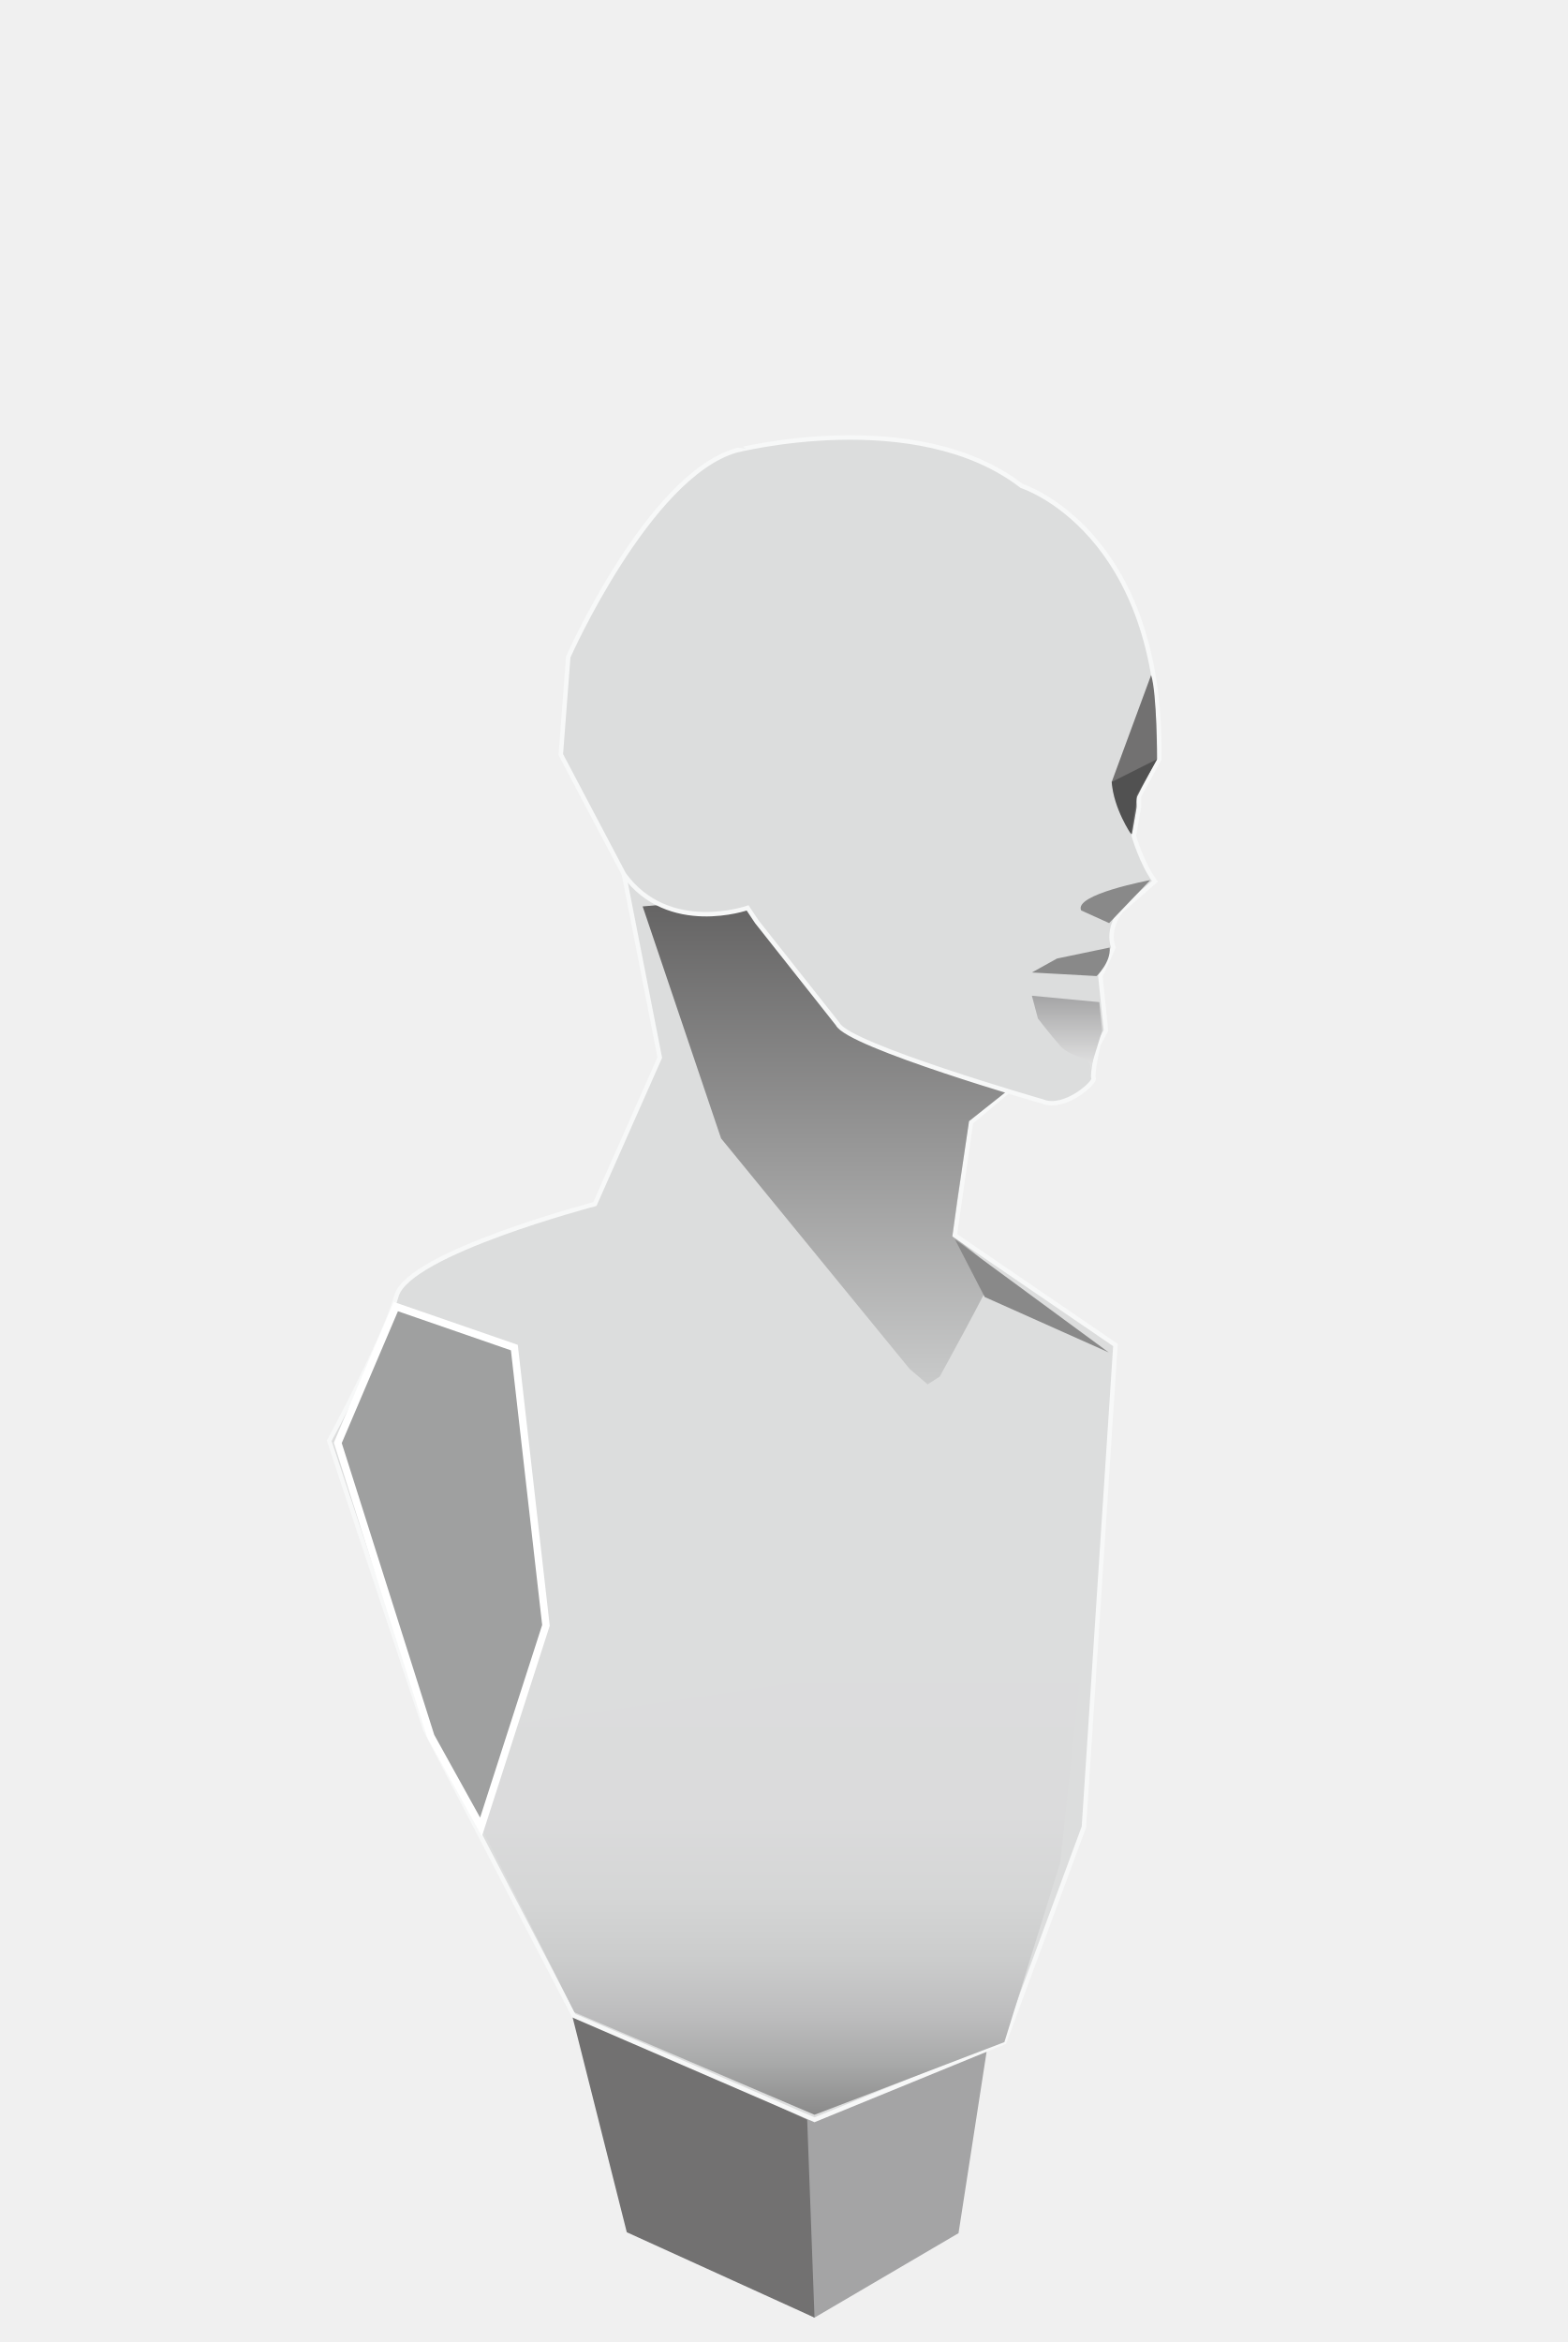
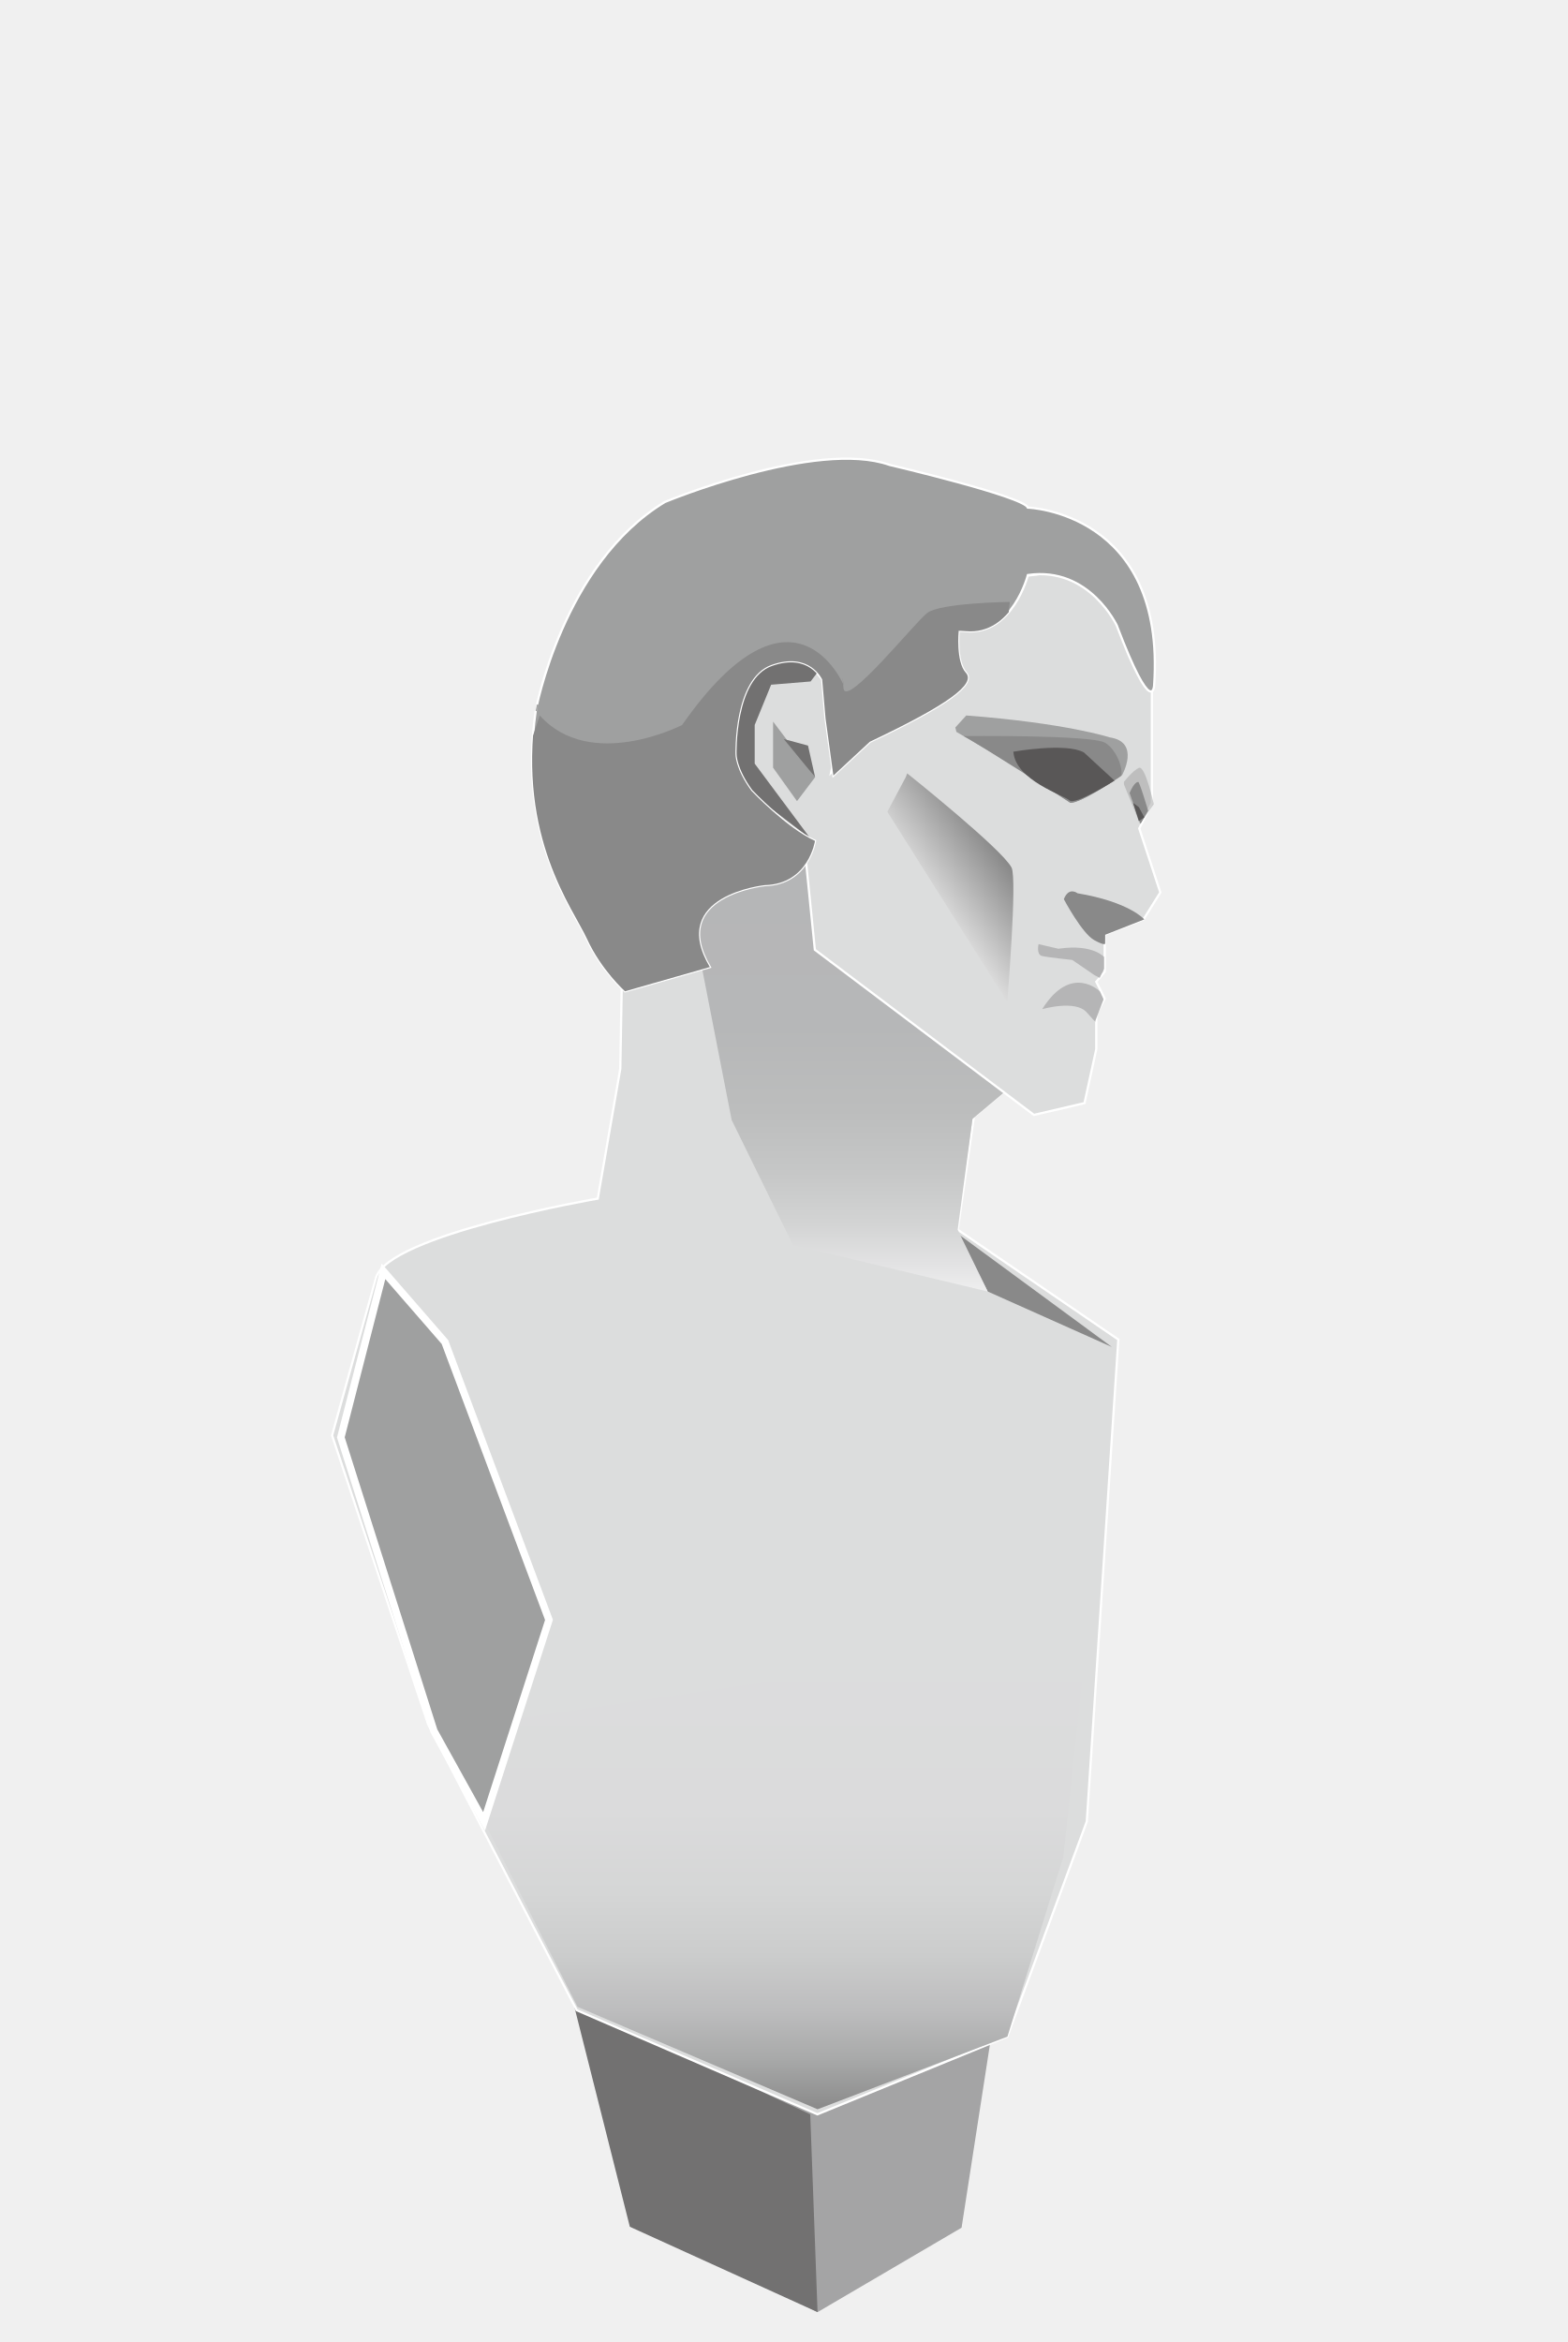
- <svg xmlns="http://www.w3.org/2000/svg" width="210.833" height="315" viewBox="0 0 210.833 315">
+ <svg xmlns="http://www.w3.org/2000/svg" xmlns:xlink="http://www.w3.org/1999/xlink" width="210.833" height="315" viewBox="0 0 210.833 315">
  <g>
-     <path fill="#A4A4A5" d="M128.939 300.363l-19.372 11.357-21.544-11.107.534-59 50.249-5.001z" />
-     <path fill="#727171" d="M108.582 285.113l.985 26.607-25.253-11.482-7.557-29.958z" />
-     <path fill="#DCDDDD" stroke="#F7F8F8" stroke-width=".6" stroke-miterlimit="10" d="M83.556 115.697l5.196 26.544-8.729 19.706s-25.058 6.569-26.694 12.354c-1.636 5.785-9.044 19.492-9.044 19.492l12.905 38.82 20 38.5 32.377 14 25.542-10.449 10.699-28.945 4.239-64.815-21.606-14.766 2.176-15.193 7.426-6.226" />
-     <linearGradient id="a" gradientUnits="userSpaceOnUse" x1="111.434" y1="186.197" x2="111.434" y2="120.53">
-       <stop offset="0" stop-color="#C9CACA" />
-       <stop offset="1" stop-color="#636262" />
+     <path fill="#A4A4A5" d="M129.349 299.626l-19.373 11.357-21.544-11.107.534-59 50.249-5.001z" />
+     <path fill="#727171" d="M108.991 284.376l.985 26.607-25.252-11.482-7.558-29.958z" />
+     <path fill="#DCDDDD" stroke="#fff" stroke-width=".3" stroke-miterlimit="10" d="M83.944 114.96l-.504 28.79-3.029 17.46s-28.191 4.856-29.827 10.641c-1.636 5.785-5.911 21.205-5.911 21.205l12.905 38.82 20 38.5 32.377 14 25.542-10.449 10.699-28.945 4.239-64.815-21.606-14.766 2.176-15.193 7.426-6.226" />
+     <linearGradient id="a" gradientUnits="userSpaceOnUse" x1="102.575" y1="283.699" x2="102.575" y2="219.925">
+       <stop offset="0" stop-color="#898989" />
+       <stop offset=".02" stop-color="#909090" />
+       <stop offset=".11" stop-color="#A9AAAA" />
+       <stop offset=".21" stop-color="#BDBDBE" />
+       <stop offset=".323" stop-color="#CBCCCC" />
+       <stop offset=".457" stop-color="#D5D6D6" />
+       <stop offset=".63" stop-color="#DBDBDC" />
+       <stop offset=".99" stop-color="#DCDDDD" />
    </linearGradient>
-     <path fill="url(#a)" d="M86.449 121.912l10.547 31.202 25.36 31 2.427 2.083 1.629-1.046s6.925-12.579 7.027-13.412c.217-1.777-5.337-5.424-5.337-5.424l.67-4.868 1.583-10.646 6.063-4.813-33.979-25.458-15.99 1.382z" />
-     <path fill="#DCDDDD" stroke="#F7F8F8" stroke-width=".6" stroke-miterlimit="10" d="M137.439 65.363s19 6 18.5 36.75l-2.75 5v1.5l-.667 3.833s1.083 3.75 2.833 6.083l-4.583 4s-1.917 2.333-1 4.917l-1.75 3.833.75 7.333-1 1.833s-.917 4-.667 4.583-3.907 4.3-6.823 3.134c0 0-26.218-7.551-27.593-10.426l-10.875-13.75-1.25-1.875s-10.625 3.75-16.625-4.5l-8.5-16.12 1-13.13s10.75-24.25 22.5-27.75c0 .002 24.25-6.248 38.5 4.752z" />
-     <linearGradient id="b" gradientUnits="userSpaceOnUse" x1="102.166" y1="284.436" x2="102.166" y2="220.662">
-       <stop offset="0" stop-color="#898989" />
-       <stop offset=".021" stop-color="#909090" />
-       <stop offset=".111" stop-color="#A9AAAA" />
-       <stop offset=".212" stop-color="#BDBDBE" />
-       <stop offset=".326" stop-color="#CBCCCC" />
-       <stop offset=".461" stop-color="#D5D6D6" />
-       <stop offset=".636" stop-color="#DBDBDC" />
-       <stop offset="1" stop-color="#DCDDDD" />
+     <path fill="url(#a)" d="M146.217 219.925l-87.284 12.789 18.749 37.204 32.294 13.781 25.542-9.771 7.522-24.199" />
+     <path fill="#898989" d="M132.87 173.71l16.691 7.458-20.691-15.208z" />
+     <path fill="#9FA0A0" stroke="#fff" stroke-miterlimit="10" d="M59.849 180.5l-8.266-9.508-5.734 22.341 12.511 39.465 6.756 12.185 8.733-27.108z" />
+     <path fill="#727171" stroke="#F7F8F8" stroke-width=".6" stroke-miterlimit="10" d="M95.099 269.543" />
+     <path fill="#C9CACA" stroke="#F7F8F8" stroke-width=".6" stroke-miterlimit="10" d="M87.442 244.983M109.976 284.376" />
+   </g>
+   <g>
+     <path fill="#515151" d="M189.071 305.189" />
+     <linearGradient id="b" gradientUnits="userSpaceOnUse" x1="114.085" y1="173.71" x2="114.085" y2="110.333">
+       <stop offset="0" stop-color="#EFEFEF" />
+       <stop offset=".049" stop-color="#E4E4E5" />
+       <stop offset=".142" stop-color="#D3D4D4" />
+       <stop offset=".251" stop-color="#C6C7C7" />
+       <stop offset=".383" stop-color="#BCBDBD" />
+       <stop offset=".562" stop-color="#B6B7B8" />
+       <stop offset="1" stop-color="#B5B5B6" />
    </linearGradient>
-     <path fill="url(#b)" d="M145.808 220.662l-87.285 12.789 18.75 37.204 32.294 13.781 25.542-9.771 7.521-24.199" />
-     <path fill="#727171" d="M154.845 90.798l-5.301 14.377s.793 3.773 2.727 7.012l.592-3.402c.097-.56-.084-1.229.092-1.609.521-1.123 2.688-5.063 2.688-5.063s0-8.875-.798-11.315z" />
-     <path fill="#898989" d="M154.731 118.374s-10.357 1.922-9.292 4.083l3.757 1.699 5.535-5.782zM149.265 127.447l-7.083 1.479-3.375 1.875 8.708.479s1.968-1.881 1.75-3.833z" />
-     <linearGradient id="c" gradientUnits="userSpaceOnUse" x1="143.535" y1="144.035" x2="143.535" y2="133.926">
-       <stop offset="0" stop-color="#E6E6E6" />
-       <stop offset="1" stop-color="#A4A4A5" />
+     <path fill="url(#b)" d="M94.303 129.552l4.119 21.09 8.241 16.801 26.207 6.267-4.042-8.308 1.983-14.897 4.772-4.005-26.187-30.015-16.809-6.152.333 19.649" />
+     <path fill="#DCDDDD" stroke="#fff" stroke-width=".3" stroke-miterlimit="10" d="M150.19 75.905l4.76 13.526v18.588l-1.701 3.4 2.834 8.615-2.266 3.626-5.214 2.04v4.988l-1.134 1.359 1.134 2.268-1.134 2.04v4.761l-1.587 7.253-6.8 1.587-29.47-22.215-1.36-13.602v-1.53s-9.011-3.571-9.634-12.186c-.624-8.614 0-.283 0-.283s-.624-11.447 8.897-11.674c0 0 .51-.169 3.457 3.288l.057 3.627 1.813 3.626-1.045 4.931 10.396-9.634 6.461-2.381v-7.141s7.253-2.72 8.727-7.253l12.809-1.624z" />
+     <path fill="#9FA0A0" d="M150.928 104.279s2.549-4.477-1.645-5.1c0 0-5.874-1.927-19.305-2.947l-1.47 1.616.147.594s10.201 5.837 15.301 9.521c.001 0 1.02.397 6.972-3.684z" />
+     <path opacity=".5" fill="#9FA0A0" d="M151.186 105.496l2.163 5.321 1.854-2.66s-1.159-5.286-2.009-4.882c-.85.403-2.008 1.885-2.008 1.885" />
+     <path fill="#898989" d="M143.106 120.94s2.437 4.609 4.1 5.516c1.663.908 1.455.378 1.455.378l.008-1.105 5.262-2.069s-1.983-2.342-8.983-3.514c0 .001-1.162-.943-1.842.794z" />
+     <path fill="#B5B5B6" d="M147.958 133.352s-3.854-3.854-7.764 2.38c0 0 4.478-1.303 5.988.435 1.512 1.738 1.156 1.146 1.156 1.146l1.102-2.875-.482-1.086zM139.706 126.988s-.34 1.389.454 1.587c.792.199 4.08.539 4.08.539l2.976 2.04.708.368.595-1.218v-1.586s-1.473-1.757-5.979-1.134c-4.505.624-.142.028-.142.028l-2.692-.624z" />
+     <path fill="#898989" d="M129.624 99.001s17.196-.181 19.018.895c1.822 1.078 2.589 4.181 2.066 4.533s-5.674 3.76-6.751 3.534c0 0-12.488-8.032-14.333-8.962z" />
+     <path fill="#595757" d="M136.315 101.103s7.085-1.259 9.495.104l4.116 3.791s-5.349 3.346-6.048 2.665c-.701-.681-7.283-2.676-7.563-6.56z" />
+     <path fill="#898989" d="M151.947 106.66l1.474 4.157 1.02-1.778s-1.247-4.25-1.359-3.854c-.001.001-.455-.113-1.135 1.475z" />
+     <path fill="#727171" d="M109.038 91.658l-5.307.437-2.211 5.418v5.195l7.518 10.1-10.697-8.185v-13.574l4.52-3.568 8.092 1.653z" />
+     <path fill="#9FA0A0" d="M103.993 97.053v6.199l3.218 4.501 2.437-3.217z" />
+     <path fill="#B5B5B6" d="M115.304 83.74" />
+     <path fill="#595757" d="M152.418 107.988l.776.569.737 1.371-.737.509z" />
+     <path fill="#9FA0A0" stroke="#fff" stroke-width=".3" stroke-miterlimit="10" d="M89.438 67.518s20.402-8.463 30.226-4.988c0 0 18.015 4.231 18.604 5.743 0 0 18.573.604 16.986 23.877 0 0-.165 4.728-5.025-8.01l.059.107s-3.693-8.11-12.02-6.904c0 0-2.069 8.112-8.342 7.552-1.27-.114-.967 0-.967 0s-.407 4.08.967 5.592c1.375 1.511-2.41 4.307-12.918 9.281l-4.906 4.547-1.052-7.708-.453-5.214s-1.664-3.777-6.802-1.964c-5.138 1.813-4.86 12.001-4.86 12.001s-.053 1.928 2.14 4.925c0 0 4.704 4.987 8.558 6.744 0 0-.851 5.8-6.744 5.951 0 0-13.148 1.341-7.405 11.022l-11.41 3.259s-3.174-2.833-5.101-7.028c-1.927-4.193-9.332-13.602-6.914-30.679-.001.003 3.627-19.794 17.379-28.106z" />
+     <path fill="#9FA0A0" d="M131.771 92.095" />
+     <path fill="#727171" d="M105.433 99.402l.421.113 2.837.767.957 4.254" />
+     <defs>
+       <path id="c" d="M135.837 80.957s-9.397.115-11.138 1.507c-1.74 1.393-10.986 12.878-11.236 10.094-.248-2.785 0-.462 0-.462s-6.746-15.96-21.711 5.418c0 0-12.297 6.338-19.142-1.282l-7.077 21.094 15.314 16.008 19.838 4.076 34.119-46.36 1.033-10.093z" />
+     </defs>
+     <clipPath id="d">
+       <use xlink:href="#c" overflow="visible" />
+     </clipPath>
+     <path clip-path="url(#d)" fill="#898989" d="M89.438 67.518s20.402-8.463 30.226-4.988c0 0 18.015 4.231 18.604 5.743 0 0 18.573.604 16.986 23.877 0 0-.165 4.728-5.025-8.01l.059.107s-3.693-8.11-12.02-6.904c0 0-2.069 8.112-8.342 7.552-1.27-.114-.967 0-.967 0s-.407 4.08.967 5.592c1.375 1.511-2.41 4.307-12.918 9.281l-4.906 4.547-1.052-7.708-.453-5.214s-1.664-3.777-6.802-1.964c-5.138 1.813-4.86 12.001-4.86 12.001s-.053 1.928 2.14 4.925c0 0 4.704 4.987 8.558 6.744 0 0-.851 5.8-6.744 5.951 0 0-13.148 1.341-7.405 11.022l-11.41 3.259s-3.174-2.833-5.101-7.028c-1.927-4.193-9.332-13.602-6.914-30.679-.001.003 3.627-19.794 17.379-28.106z" />
+     <linearGradient id="e" gradientUnits="userSpaceOnUse" x1="123.86" y1="122.878" x2="134.773" y2="115.09">
+       <stop offset="0" stop-color="#EFEFEF" />
+       <stop offset="1" stop-color="#898989" />
    </linearGradient>
-     <path fill="url(#c)" d="M138.806 133.926l9.067.862.391 3.826s-1.92 6.255-1.652 5.328c.553-1.918-2.377-1.463-3.985-3.265-1.22-1.365-3.008-3.688-3.008-3.688l-.813-3.063z" />
-     <path fill="#515151" d="M149.544 105.176l6.099-3.063-2.75 4.906-.078 1.146-.656 4.047c-.001.001-2.354-3.411-2.615-7.036z" />
-     <path fill="#898989" d="M132.46 174.447l16.691 7.458-20.691-15.208z" />
-     <path fill="#9FA0A0" stroke="#fff" stroke-miterlimit="10" d="M69.189 181.251l-15.937-5.513-7.813 18.331 12.512 39.466 6.756 12.185 8.732-27.109z" />
-     <path fill="#727171" stroke="#F7F8F8" stroke-width=".6" stroke-miterlimit="10" d="M94.689 270.28" />
-     <path fill="#C9CACA" stroke="#F7F8F8" stroke-width=".6" stroke-miterlimit="10" d="M87.033 245.72M109.567 285.113" />
+     <path fill="url(#e)" d="M122.032 104.018s12.772 10.19 14.038 12.67c.791 1.55-.58 18.055-.58 18.055l-16.13-25.56 2.483-4.661.189-.504z" />
+     <path fill="#B5B5B6" stroke="#9FA0A0" stroke-width="2" stroke-miterlimit="10" d="M184.574 142.632" />
  </g>
</svg>
